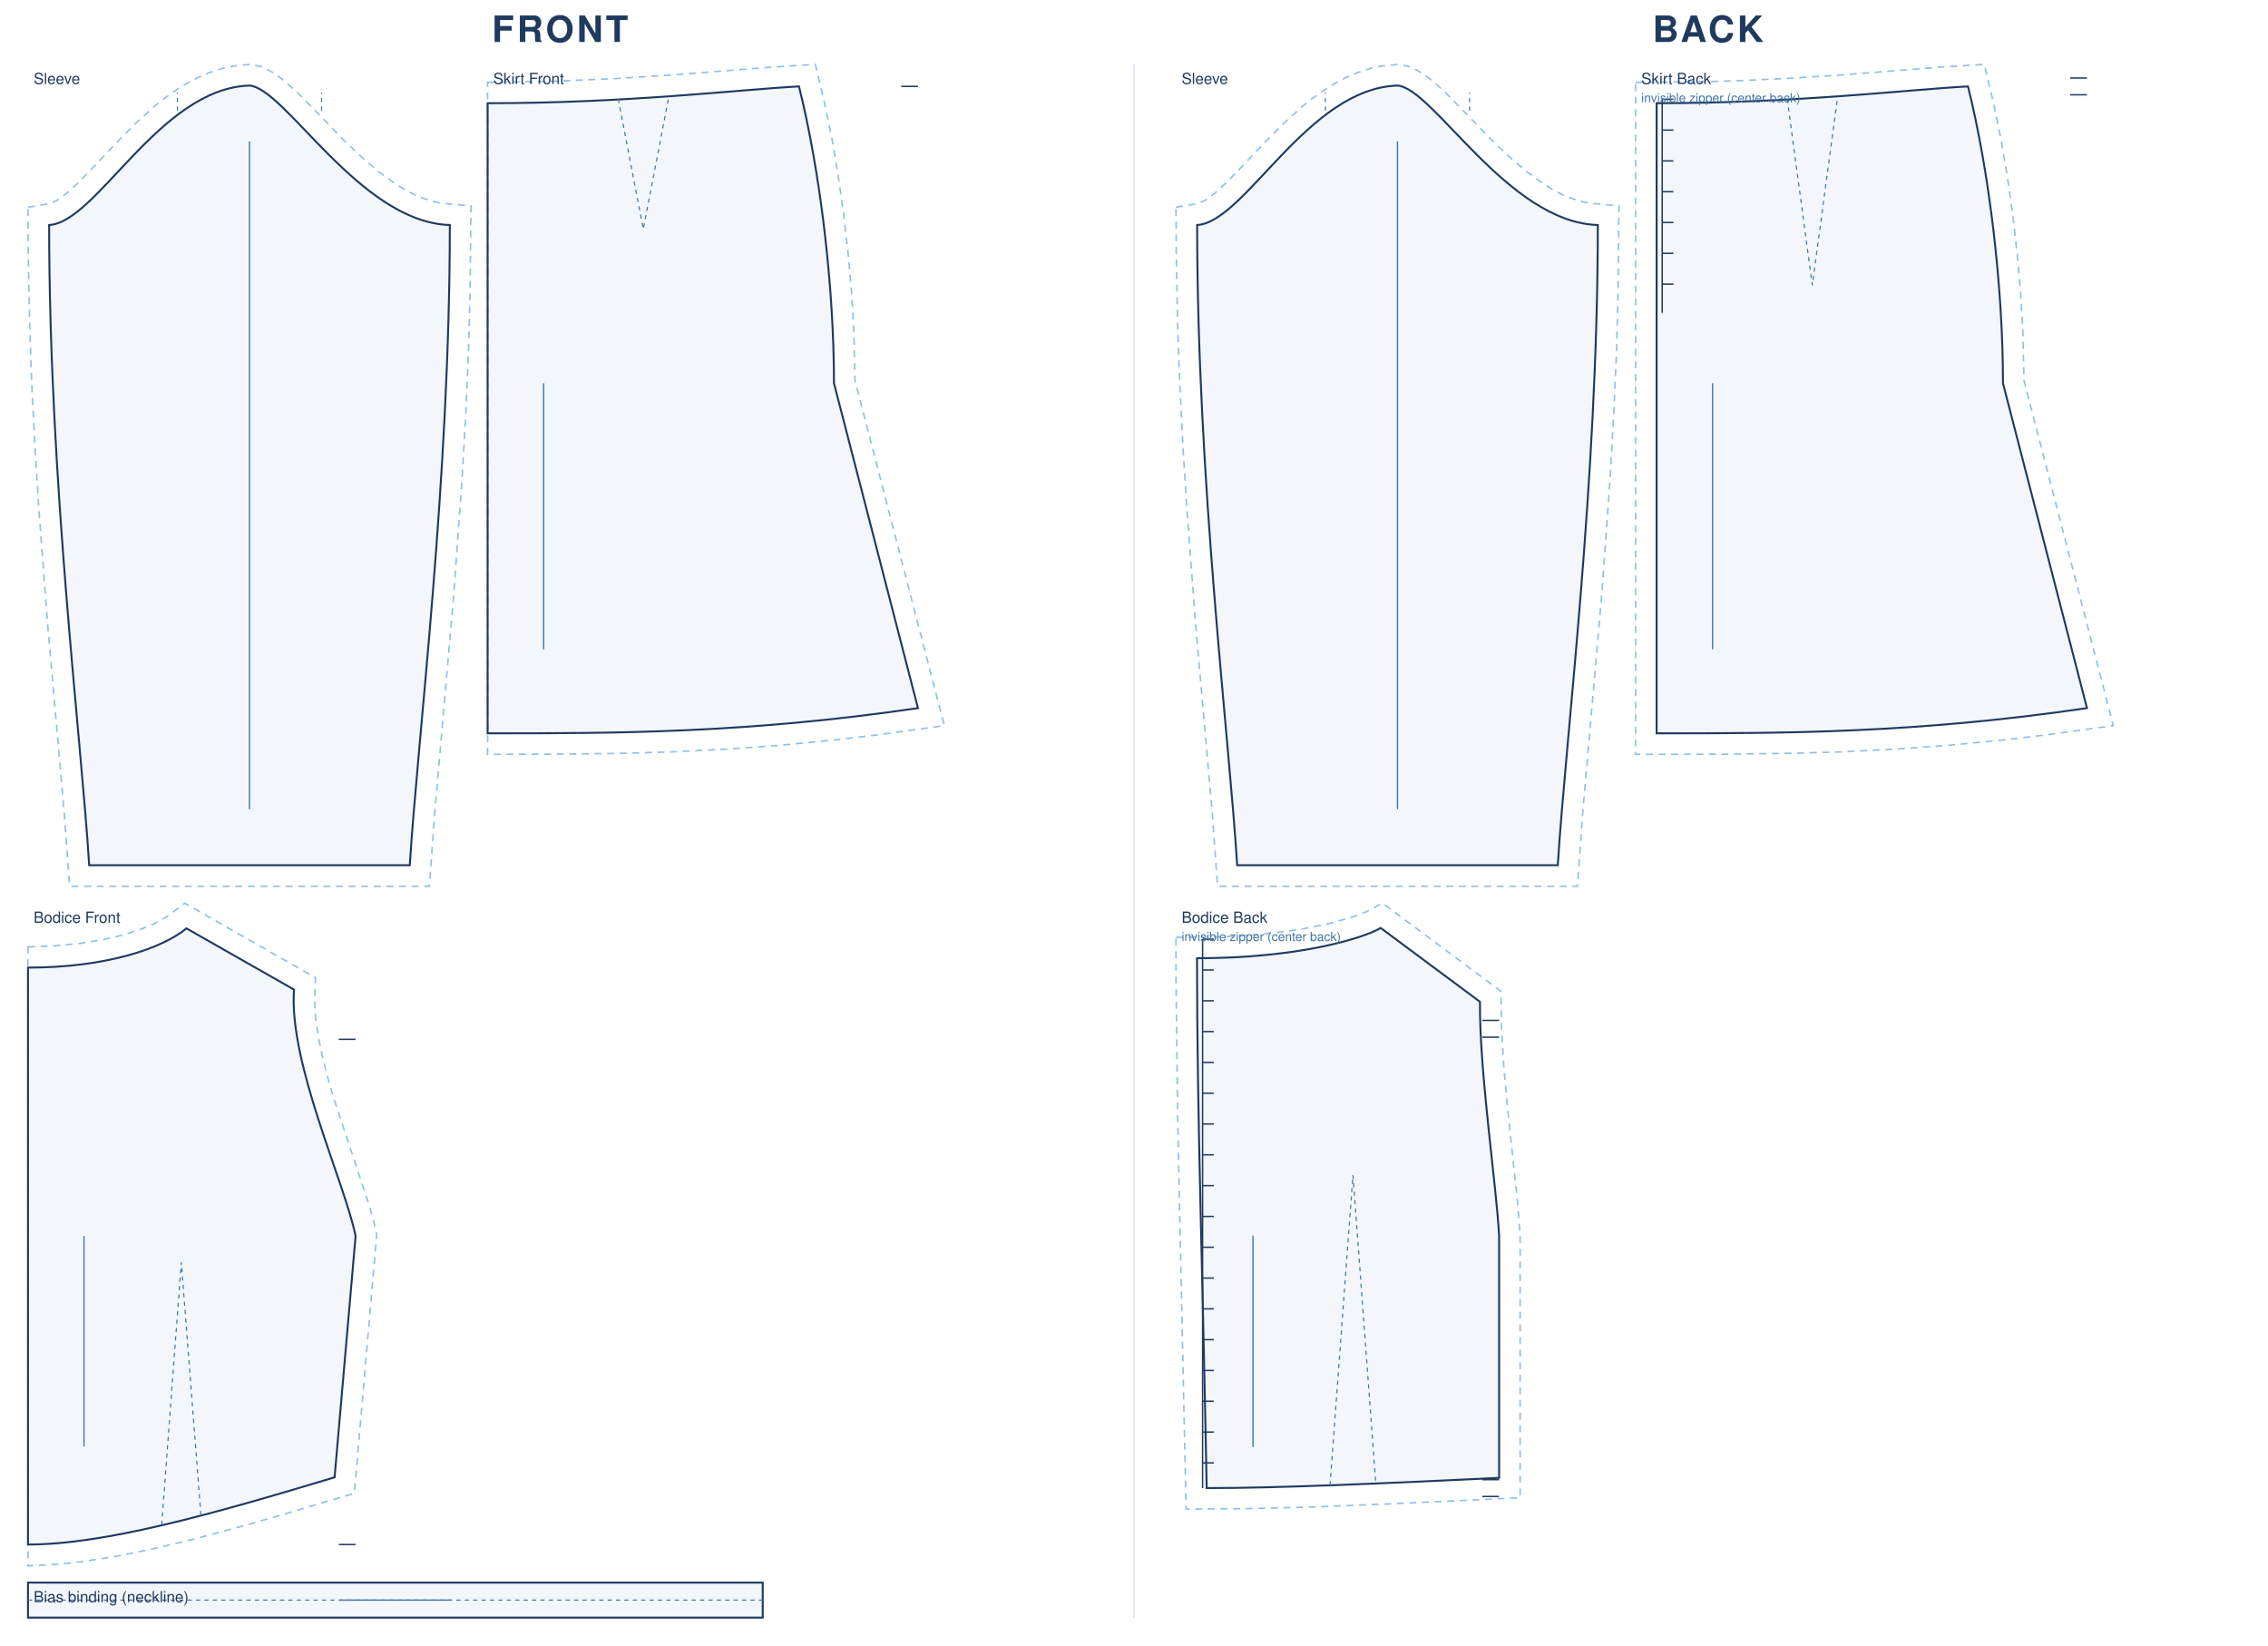
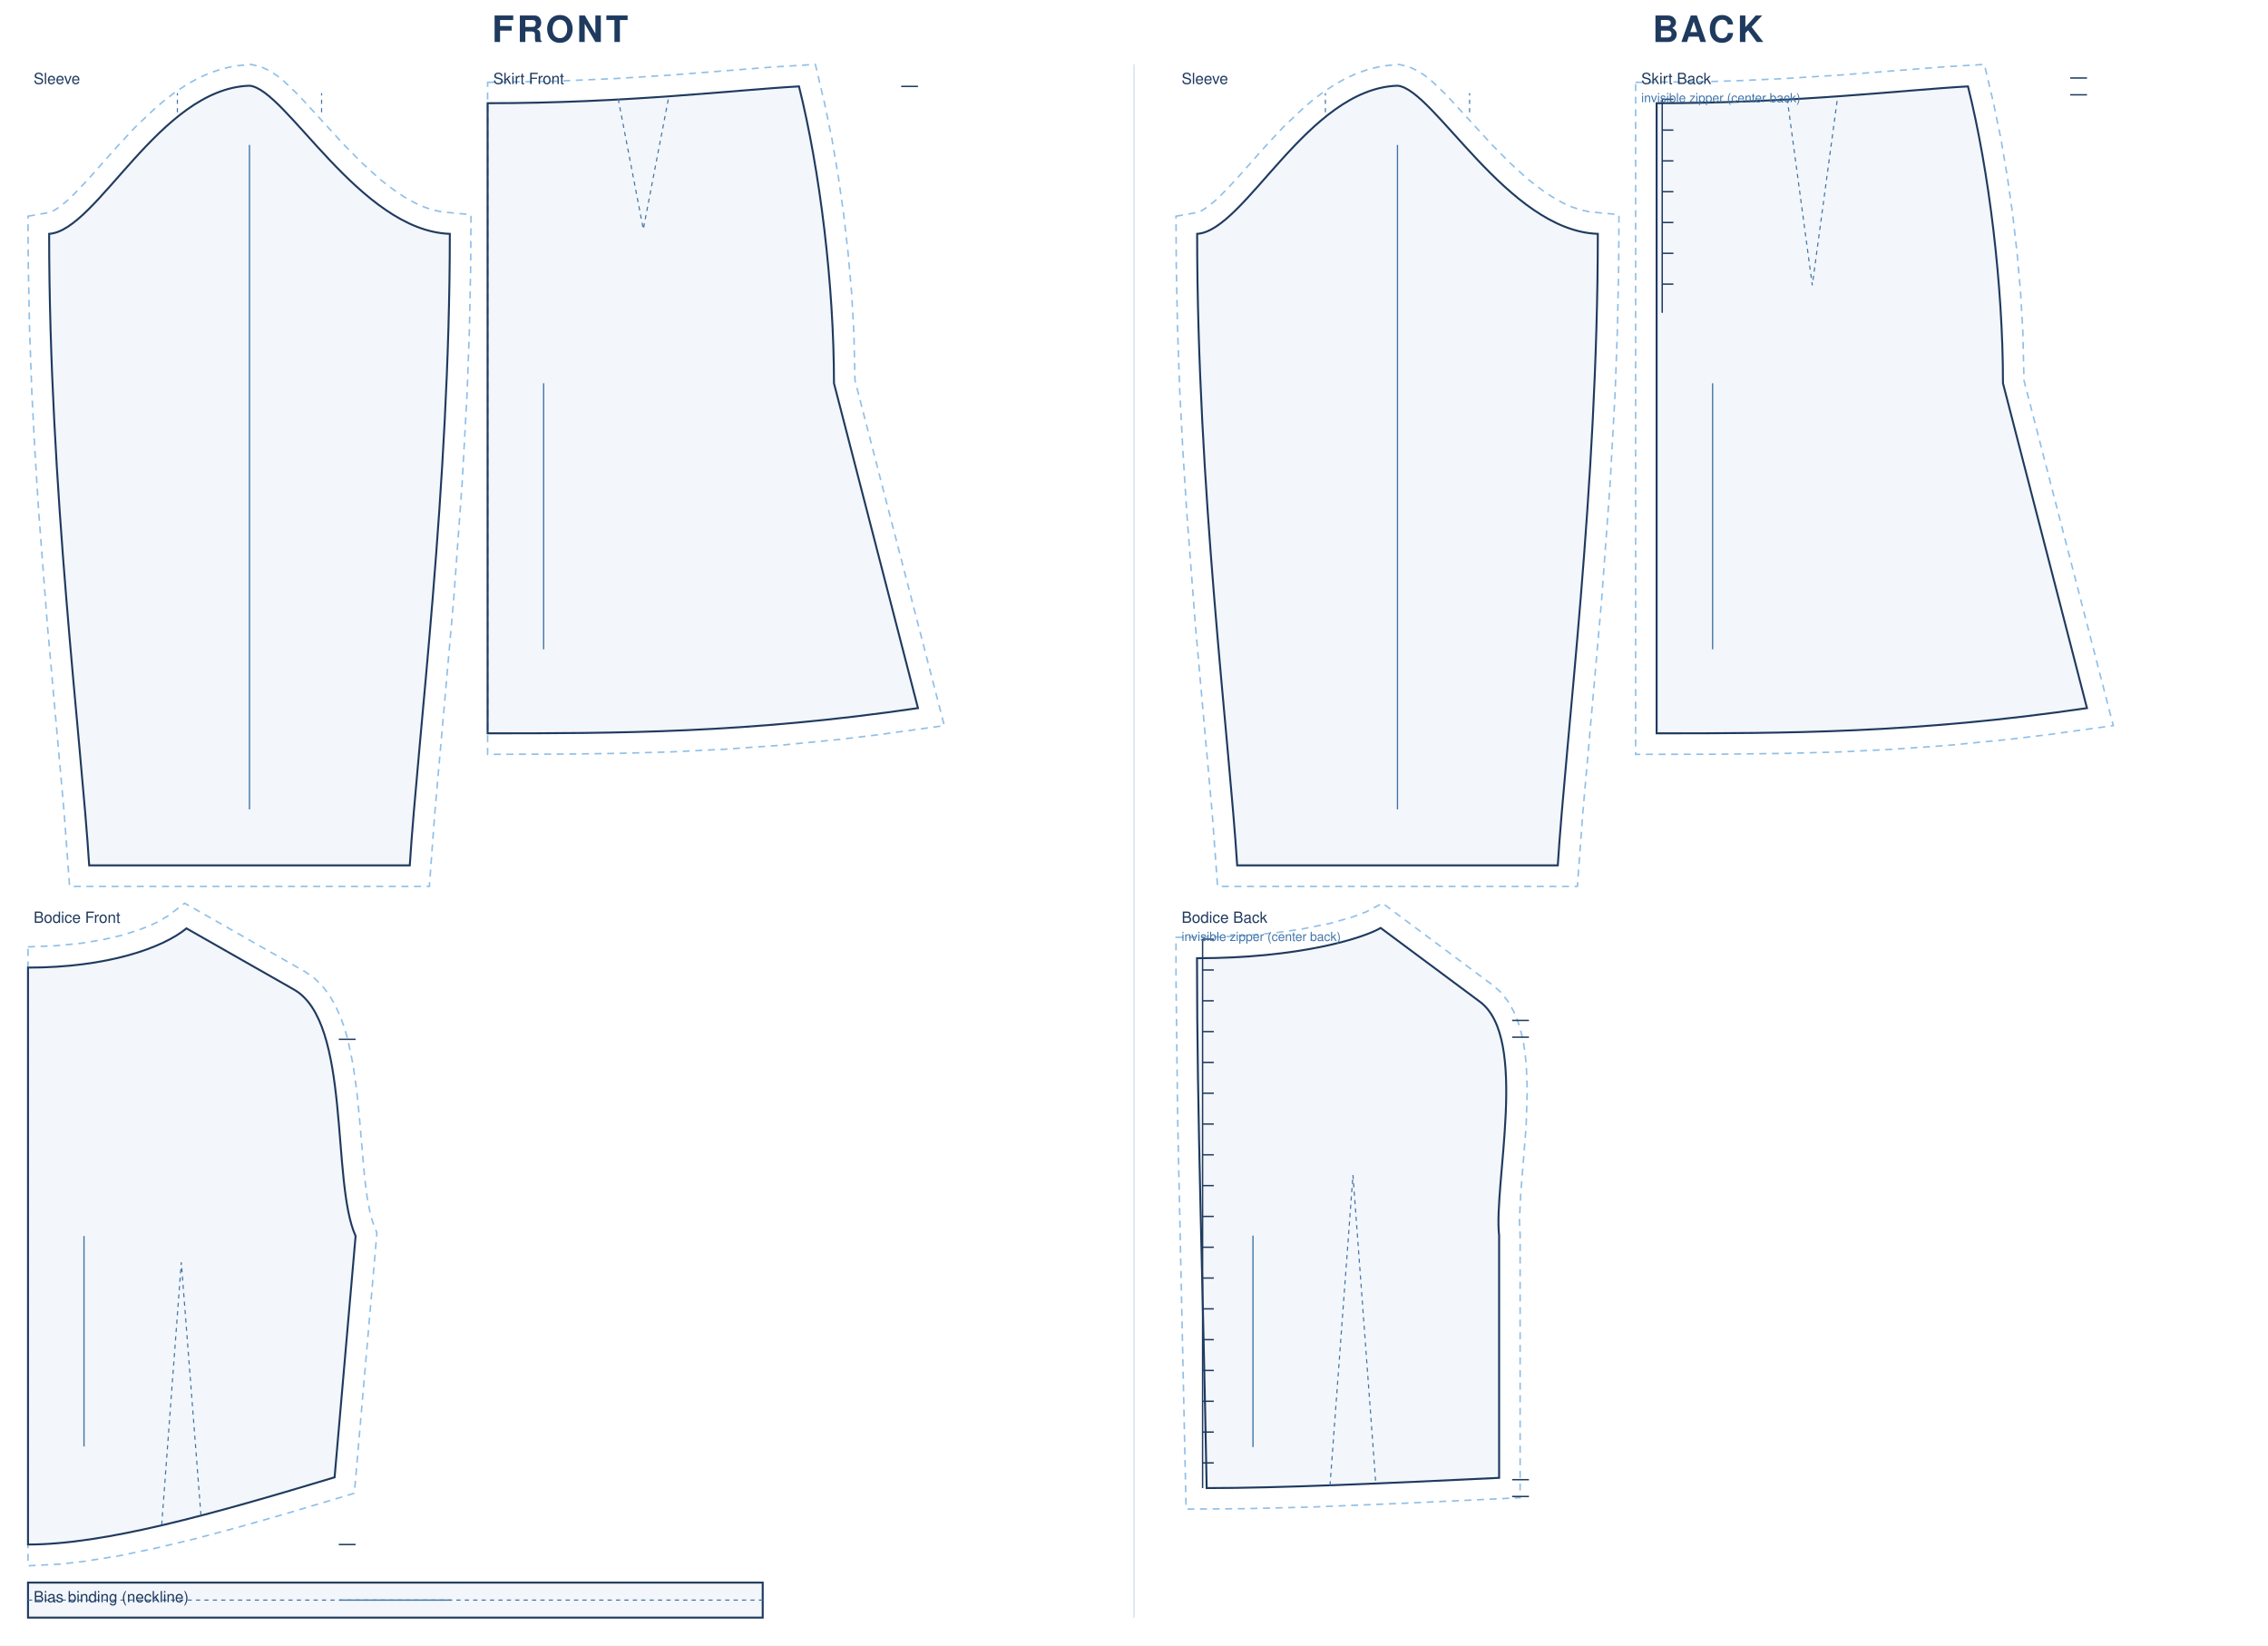
<svg xmlns="http://www.w3.org/2000/svg" viewBox="0 0 1620.0 1175.2" width="100%" role="img">
  <rect width="1620.0" height="1175.2" fill="#fff" />
  <text x="400.0" y="30" text-anchor="middle" font-family="Helvetica,Arial,sans-serif" font-size="26" font-weight="600" letter-spacing="2" fill="#1f3a5f">FRONT</text>
  <g transform="translate(20 46)">
-     <path transform="translate(158.2 15.1)" d="M -158.2 86.9 L -142.6 84.3 L -137.5 82.0 L -133.9 79.6 L -129.9 76.4 L -120.8 68.0 L -93.6 39.4 L -81.2 26.9 L -67.7 14.7 L -60.5 9.0 L -53.1 3.7 L -45.3 -1.2 L -37.1 -5.6 L -28.5 -9.3 L -19.5 -12.2 L -10.2 -14.1 L 0.9 -15.1 L 8.0 -13.6 L 14.0 -10.9 L 19.4 -7.6 L 24.5 -3.7 L 34.6 5.3 L 67.6 39.2 L 79.8 50.8 L 92.4 61.6 L 105.3 70.9 L 111.8 74.8 L 118.2 78.1 L 124.7 80.7 L 131.0 82.7 L 137.3 84.0 L 158.2 85.9 L 157.6 145.6 L 156.4 191.2 L 154.4 236.1 L 151.9 280.0 L 145.9 363.7 L 132.3 519.6 L 128.5 571.8 L -128.5 571.8 L -132.3 519.6 L -144.3 383.5 L -150.5 301.5 L -153.2 258.2 L -155.5 213.7 L -157.1 168.4 L -158.0 122.6 Z" fill="none" stroke="#8fbfe8" stroke-width="1.1" stroke-dasharray="5 4" />
-     <path transform="translate(158.2 15.1)" d="M -143.1 99.6 C -108.8 97.6 -64.4 2.0 0.0 0.0 C 25.8 2.0 78.7 97.6 143.1 99.6 C 143.1 282.5 120.2 465.4 114.5 556.8 L -114.5 556.8 C -120.2 465.4 -143.1 282.5 -143.1 99.6 Z" fill="rgba(63,116,168,.06)" stroke="#1f3a5f" stroke-width="1.4" />
-     <path transform="translate(158.2 15.1)" d="M -51.5 17.9 L -51.5 5.0 M 51.5 17.9 L 51.5 5.0" fill="none" stroke="#3f74a8" stroke-width="0.8" stroke-dasharray="3 3" />
-     <line transform="translate(158.2 15.1)" x1="0.0" y1="39.9" x2="0.0" y2="516.8" stroke="#3f74a8" stroke-width="0.9" />
-     <text transform="translate(158.2 15.1)" x="-154.2" y="-1.1" font-family="Helvetica,Arial,sans-serif" font-size="11" fill="#1f3a5f">Sleeve</text>
+     <path transform="translate(158.2 15.2)" d="M -158.2 93.2 L -142.8 90.5 L -140.7 89.7 L -137.8 88.0 L -134.3 85.5 L -130.2 82.1 L -125.8 77.9 L -116.1 67.8 L -93.9 42.8 L -81.5 29.5 L -68.0 16.7 L -60.9 10.6 L -53.4 4.9 L -45.6 -0.3 L -37.4 -5.0 L -28.8 -8.9 L -19.8 -12.0 L -10.3 -14.1 L 1.0 -15.2 L 8.3 -13.5 L 14.4 -10.6 L 19.8 -7.1 L 24.8 -3.0 L 34.9 6.6 L 67.9 42.6 L 80.1 54.9 L 92.7 66.4 L 99.2 71.5 L 105.6 76.2 L 112.1 80.4 L 118.6 83.9 L 124.9 86.7 L 131.2 88.8 L 137.4 90.1 L 158.2 92.1 L 158.0 128.4 L 157.1 173.7 L 155.5 218.4 L 151.9 283.8 L 145.9 366.3 L 132.3 520.2 L 128.5 571.8 L -128.5 571.8 L -132.3 520.2 L -144.3 385.9 L -150.5 305.0 L -153.2 262.2 L -155.5 218.4 L -157.1 173.7 L -158.0 128.4 Z" fill="none" stroke="#8fbfe8" stroke-width="1.1" stroke-dasharray="5 4" />
+     <path transform="translate(158.2 15.2)" d="M -143.1 105.8 C -108.8 103.6 -64.4 2.1 0.0 0.0 C 25.8 2.1 78.7 103.6 143.1 105.8 C 143.1 286.2 120.2 466.6 114.5 556.8 L -114.5 556.8 C -120.2 466.6 -143.1 286.2 -143.1 105.8 Z" fill="rgba(63,116,168,.06)" stroke="#1f3a5f" stroke-width="1.4" />
+     <path transform="translate(158.2 15.2)" d="M -51.5 19.0 L -51.5 5.3 M 51.5 19.0 L 51.5 5.3" fill="none" stroke="#3f74a8" stroke-width="0.8" stroke-dasharray="3 3" />
+     <line transform="translate(158.2 15.2)" x1="0.0" y1="42.3" x2="0.0" y2="516.8" stroke="#3f74a8" stroke-width="0.9" />
+     <text transform="translate(158.2 15.2)" x="-154.2" y="-1.2" font-family="Helvetica,Arial,sans-serif" font-size="11" fill="#1f3a5f">Sleeve</text>
    <path transform="translate(328.3 27.7)" d="M 0.0 -14.9 L 47.7 -15.7 L 91.5 -17.6 L 131.0 -20.1 L 203.1 -25.8 L 234.1 -27.7 L 240.7 0.2 L 245.9 25.3 L 250.4 51.8 L 254.3 79.2 L 257.5 107.2 L 260.0 135.4 L 261.6 163.5 L 262.4 198.0 L 326.2 444.5 L 279.2 451.0 L 250.0 454.5 L 208.2 458.6 L 168.4 461.4 L 130.4 463.3 L 93.7 464.3 L 58.1 464.8 L 0.0 465.0 Z" fill="none" stroke="#8fbfe8" stroke-width="1.1" stroke-dasharray="5 4" />
    <path transform="translate(328.3 27.7)" d="M 0.0 0.0 C 100.1 0.0 178.0 -9.6 222.4 -12.0 C 237.4 48.0 247.4 130.0 247.4 200.0 L 307.4 432.0 C 184.5 450.0 92.2 450.0 0.0 450.0 L 0.0 0.0 Z" fill="rgba(63,116,168,.06)" stroke="#1f3a5f" stroke-width="1.4" />
    <path transform="translate(328.3 27.7)" d="M 93.3 -3.0 L 111.2 90.0 L 129.1 -3.0" fill="none" stroke="#3f74a8" stroke-width="0.8" stroke-dasharray="3 3" />
    <path transform="translate(328.3 27.7)" d="M 307.4 -12.0 L 295.4 -12.0" fill="none" stroke="#1f3a5f" stroke-width="1.0" />
    <line transform="translate(328.3 27.7)" x1="40.0" y1="200.0" x2="40.0" y2="390.0" stroke="#3f74a8" stroke-width="0.9" />
    <text transform="translate(328.3 27.7)" x="4.0" y="-13.7" font-family="Helvetica,Arial,sans-serif" font-size="11" fill="#1f3a5f">Skirt Front</text>
-     <path transform="translate(0.0 617.0)" d="M 0.0 13.2 L 19.5 12.4 L 37.3 10.7 L 53.3 8.1 L 67.5 4.8 L 79.7 0.9 L 86.8 -1.9 L 92.9 -4.7 L 100.1 -9.0 L 111.9 -18.0 L 205.3 35.2 L 204.8 50.6 L 205.4 63.4 L 207.4 77.5 L 210.5 92.6 L 214.6 108.4 L 219.4 124.4 L 244.1 198.9 L 247.4 211.1 L 249.1 218.7 L 233.1 403.4 L 180.4 419.1 L 149.4 427.9 L 119.7 435.8 L 91.3 442.6 L 64.4 448.2 L 38.9 452.2 L 22.8 454.0 L 0.0 455.2 L 0.0 43.5 Z" fill="none" stroke="#8fbfe8" stroke-width="1.1" stroke-dasharray="5 4" />
-     <path transform="translate(0.0 617.0)" d="M 0.0 28.0 C 56.6 28.0 96.2 14.0 113.2 0.0 L 190.0 43.7 C 186.2 96.5 226.1 181.0 234.0 219.7 L 219.0 392.0 C 131.4 418.4 54.8 440.0 0.0 440.0 C 0.0 275.2 0.0 151.6 0.0 28.0 Z" fill="rgba(63,116,168,.06)" stroke="#1f3a5f" stroke-width="1.4" />
+     <path transform="translate(0.0 617.0)" d="M 0.0 13.2 L 19.5 12.4 L 37.3 10.7 L 53.3 8.1 L 67.5 4.8 L 79.7 0.9 L 86.8 -1.9 L 92.9 -4.7 L 100.1 -9.0 L 111.9 -18.0 L 198.0 31.0 L 204.5 35.5 L 210.5 41.4 L 215.5 48.1 L 219.6 55.3 L 223.1 63.0 L 226.0 71.0 L 228.4 79.3 L 232.1 96.9 L 234.7 115.1 L 236.6 133.7 L 240.4 177.5 L 242.3 192.5 L 244.7 204.8 L 246.2 209.6 L 249.2 217.5 L 233.1 403.4 L 180.4 419.1 L 149.4 427.9 L 119.7 435.8 L 91.3 442.6 L 64.4 448.2 L 38.9 452.2 L 22.8 454.0 L 0.0 455.2 L 0.0 43.5 Z" fill="none" stroke="#8fbfe8" stroke-width="1.1" stroke-dasharray="5 4" />
+     <path transform="translate(0.0 617.0)" d="M 0.0 28.0 C 56.6 28.0 96.2 14.0 113.2 0.0 L 190.0 43.7 C 231.0 67.0 216.4 181.0 234.0 219.7 L 219.0 392.0 C 131.4 418.4 54.8 440.0 0.0 440.0 C 0.0 275.2 0.0 151.6 0.0 28.0 Z" fill="rgba(63,116,168,.06)" stroke="#1f3a5f" stroke-width="1.4" />
    <path transform="translate(0.0 617.0)" d="M 95.5 425.9 L 109.5 238.5 L 123.5 418.8" fill="none" stroke="#3f74a8" stroke-width="0.8" stroke-dasharray="3 3" />
    <path transform="translate(0.0 617.0)" d="M 234.0 79.2 L 222.0 79.2 M 234.0 440.0 L 222.0 440.0" fill="none" stroke="#1f3a5f" stroke-width="1.0" />
    <line transform="translate(0.0 617.0)" x1="40.0" y1="219.7" x2="40.0" y2="370.0" stroke="#3f74a8" stroke-width="0.9" />
    <text transform="translate(0.0 617.0)" x="4.0" y="-4.0" font-family="Helvetica,Arial,sans-serif" font-size="11" fill="#1f3a5f">Bodice Front</text>
    <path transform="translate(0.0 1084.2)" d="M 0.0 0.0 L 524.8 0.0 L 524.8 25.0 L 0.0 25.0 Z" fill="rgba(63,116,168,.06)" stroke="#1f3a5f" stroke-width="1.4" />
    <path transform="translate(0.0 1084.2)" d="M 0.0 12.5 L 524.8 12.5" fill="none" stroke="#3f74a8" stroke-width="0.8" stroke-dasharray="3 3" />
    <line transform="translate(0.0 1084.2)" x1="222.4" y1="12.5" x2="302.4" y2="12.5" stroke="#3f74a8" stroke-width="0.9" />
    <text transform="translate(0.0 1084.2)" x="4.0" y="14.0" font-family="Helvetica,Arial,sans-serif" font-size="11" fill="#1f3a5f">Bias binding (neckline)</text>
  </g>
  <text x="1220.0" y="30" text-anchor="middle" font-family="Helvetica,Arial,sans-serif" font-size="26" font-weight="600" letter-spacing="2" fill="#1f3a5f">BACK</text>
  <g transform="translate(840 46)">
-     <path transform="translate(158.2 15.1)" d="M -158.2 86.9 L -142.6 84.3 L -137.5 82.0 L -133.9 79.6 L -129.9 76.4 L -120.8 68.0 L -93.6 39.4 L -81.2 26.9 L -67.7 14.7 L -60.5 9.0 L -53.1 3.7 L -45.3 -1.2 L -37.1 -5.6 L -28.5 -9.3 L -19.5 -12.2 L -10.2 -14.1 L 0.9 -15.1 L 8.0 -13.6 L 14.0 -10.9 L 19.4 -7.6 L 24.5 -3.7 L 34.6 5.3 L 67.6 39.2 L 79.8 50.8 L 92.4 61.6 L 105.3 70.9 L 111.8 74.8 L 118.2 78.1 L 124.7 80.7 L 131.0 82.7 L 137.3 84.0 L 158.2 85.9 L 157.6 145.6 L 156.4 191.2 L 154.4 236.1 L 151.9 280.0 L 145.9 363.7 L 132.3 519.6 L 128.5 571.8 L -128.5 571.8 L -132.3 519.6 L -144.3 383.5 L -150.5 301.5 L -153.2 258.2 L -155.5 213.7 L -157.1 168.4 L -158.0 122.6 Z" fill="none" stroke="#8fbfe8" stroke-width="1.1" stroke-dasharray="5 4" />
-     <path transform="translate(158.2 15.1)" d="M -143.1 99.6 C -108.8 97.6 -64.4 2.0 0.0 0.0 C 25.8 2.0 78.7 97.6 143.1 99.6 C 143.1 282.5 120.2 465.4 114.5 556.8 L -114.5 556.8 C -120.2 465.4 -143.1 282.5 -143.1 99.6 Z" fill="rgba(63,116,168,.06)" stroke="#1f3a5f" stroke-width="1.4" />
-     <path transform="translate(158.2 15.1)" d="M -51.5 17.9 L -51.5 5.0 M 51.5 17.9 L 51.5 5.0" fill="none" stroke="#3f74a8" stroke-width="0.8" stroke-dasharray="3 3" />
-     <line transform="translate(158.2 15.1)" x1="0.0" y1="39.9" x2="0.0" y2="516.8" stroke="#3f74a8" stroke-width="0.9" />
-     <text transform="translate(158.2 15.1)" x="-154.2" y="-1.1" font-family="Helvetica,Arial,sans-serif" font-size="11" fill="#1f3a5f">Sleeve</text>
+     <path transform="translate(158.2 15.2)" d="M -158.2 93.2 L -142.8 90.5 L -140.7 89.7 L -137.8 88.0 L -134.3 85.5 L -130.2 82.1 L -125.8 77.9 L -116.1 67.8 L -93.9 42.8 L -81.5 29.5 L -68.0 16.7 L -60.9 10.6 L -53.4 4.9 L -45.6 -0.3 L -37.4 -5.0 L -28.8 -8.9 L -19.8 -12.0 L -10.3 -14.1 L 1.0 -15.2 L 8.3 -13.5 L 14.4 -10.6 L 19.8 -7.1 L 24.8 -3.0 L 34.9 6.6 L 67.9 42.6 L 80.1 54.9 L 92.7 66.4 L 99.2 71.5 L 105.6 76.2 L 112.1 80.4 L 118.6 83.9 L 124.9 86.7 L 131.2 88.8 L 137.4 90.1 L 158.2 92.1 L 158.0 128.4 L 157.1 173.7 L 155.5 218.4 L 151.9 283.8 L 145.9 366.3 L 132.3 520.2 L 128.5 571.8 L -128.5 571.8 L -132.3 520.2 L -144.3 385.9 L -150.5 305.0 L -153.2 262.2 L -155.5 218.4 L -157.1 173.7 L -158.0 128.4 Z" fill="none" stroke="#8fbfe8" stroke-width="1.1" stroke-dasharray="5 4" />
+     <path transform="translate(158.2 15.2)" d="M -143.1 105.8 C -108.8 103.6 -64.4 2.1 0.0 0.0 C 25.8 2.1 78.7 103.6 143.1 105.8 C 143.1 286.2 120.2 466.6 114.5 556.8 L -114.5 556.8 C -120.2 466.6 -143.1 286.2 -143.1 105.8 Z" fill="rgba(63,116,168,.06)" stroke="#1f3a5f" stroke-width="1.4" />
+     <path transform="translate(158.2 15.2)" d="M -51.5 19.0 L -51.5 5.3 M 51.5 19.0 L 51.5 5.3" fill="none" stroke="#3f74a8" stroke-width="0.8" stroke-dasharray="3 3" />
+     <line transform="translate(158.2 15.2)" x1="0.0" y1="42.3" x2="0.0" y2="516.8" stroke="#3f74a8" stroke-width="0.9" />
+     <text transform="translate(158.2 15.2)" x="-154.2" y="-1.2" font-family="Helvetica,Arial,sans-serif" font-size="11" fill="#1f3a5f">Sleeve</text>
    <path transform="translate(343.3 27.7)" d="M -15.0 -14.9 L 36.1 -15.4 L 59.0 -16.1 L 91.5 -17.6 L 131.0 -20.1 L 203.1 -25.8 L 234.1 -27.7 L 240.7 0.2 L 245.9 25.3 L 250.4 51.8 L 254.3 79.2 L 257.5 107.2 L 260.0 135.4 L 261.6 163.5 L 262.4 198.0 L 326.2 444.5 L 279.2 451.0 L 250.0 454.5 L 208.2 458.6 L 168.4 461.4 L 130.4 463.3 L 93.7 464.3 L 46.3 464.9 L -15.0 465.0 Z" fill="none" stroke="#8fbfe8" stroke-width="1.1" stroke-dasharray="5 4" />
    <path transform="translate(343.3 27.7)" d="M 0.0 0.0 C 100.1 0.0 178.0 -9.6 222.4 -12.0 C 237.4 48.0 247.4 130.0 247.4 200.0 L 307.4 432.0 C 184.5 450.0 92.2 450.0 0.0 450.0 L 0.0 0.0 Z" fill="rgba(63,116,168,.06)" stroke="#1f3a5f" stroke-width="1.4" />
    <path transform="translate(343.3 27.7)" d="M 93.3 -3.0 L 111.2 130.0 L 129.1 -3.0" fill="none" stroke="#3f74a8" stroke-width="0.8" stroke-dasharray="3 3" />
    <path transform="translate(343.3 27.7)" d="M 307.4 -18.0 L 295.4 -18.0 M 307.4 -6.0 L 295.4 -6.0 M 4.0 -2.8 L 4.0 149.7 M 4.0 -2.8 L 12.0 -2.8 M 4.0 19.2 L 12.0 19.2 M 4.0 41.2 L 12.0 41.2 M 4.0 63.2 L 12.0 63.2 M 4.0 85.2 L 12.0 85.2 M 4.0 107.2 L 12.0 107.2 M 4.0 129.2 L 12.0 129.2" fill="none" stroke="#1f3a5f" stroke-width="1.0" />
    <line transform="translate(343.3 27.7)" x1="40.0" y1="200.0" x2="40.0" y2="390.0" stroke="#3f74a8" stroke-width="0.9" />
    <text transform="translate(343.3 27.7)" x="-11.0" y="-13.7" font-family="Helvetica,Arial,sans-serif" font-size="11" fill="#1f3a5f">Skirt Back</text>
    <text transform="translate(343.3 27.7)" x="-11.0" y="-0.7" font-family="Helvetica,Arial,sans-serif" font-size="9" fill="#3f74a8">invisible zipper (center back)</text>
-     <path transform="translate(15.0 616.7)" d="M -15.0 6.7 L 17.0 6.3 L 32.9 5.6 L 54.6 3.6 L 73.6 1.0 L 94.7 -3.2 L 110.7 -7.7 L 121.0 -11.6 L 132.5 -17.7 L 217.1 45.2 L 217.5 72.1 L 219.3 101.2 L 222.2 131.9 L 229.0 196.6 L 230.8 219.2 L 230.8 406.9 L 146.3 410.9 L 82.8 413.5 L 35.0 414.7 L -7.8 415.0 L -13.8 136.8 L -15.0 35.8 Z" fill="none" stroke="#8fbfe8" stroke-width="1.1" stroke-dasharray="5 4" />
-     <path transform="translate(15.0 616.7)" d="M 0.0 21.6 C 72.2 21.6 118.1 7.6 131.2 0.0 L 202.1 52.7 C 201.7 102.8 213.8 183.0 215.8 219.7 L 215.8 392.7 C 132.2 396.7 59.1 400.0 6.9 400.0 C 4.2 248.6 0.0 135.1 0.0 21.6 Z" fill="rgba(63,116,168,.06)" stroke="#1f3a5f" stroke-width="1.4" />
+     <path transform="translate(15.0 616.7)" d="M -15.0 6.7 L 17.0 6.3 L 32.9 5.6 L 54.6 3.6 L 73.6 1.0 L 94.7 -3.2 L 110.7 -7.7 L 121.0 -11.6 L 132.5 -17.7 L 211.6 41.1 L 217.1 46.0 L 222.1 52.3 L 226.0 59.2 L 229.1 66.4 L 231.4 74.0 L 233.2 81.8 L 234.4 89.9 L 235.2 98.2 L 235.9 115.3 L 235.1 141.5 L 231.2 190.3 L 230.3 209.2 L 230.8 219.1 L 230.8 406.9 L 146.3 410.9 L 82.8 413.5 L 35.0 414.7 L -7.8 415.0 L -13.8 136.8 L -15.0 35.8 Z" fill="none" stroke="#8fbfe8" stroke-width="1.1" stroke-dasharray="5 4" />
+     <path transform="translate(15.0 616.7)" d="M 0.0 21.6 C 72.2 21.6 118.1 7.6 131.2 0.0 L 202.1 52.7 C 237.1 78.7 211.7 183.0 215.8 219.7 L 215.8 392.7 C 132.2 396.7 59.1 400.0 6.9 400.0 C 4.2 248.6 0.0 135.1 0.0 21.6 Z" fill="rgba(63,116,168,.06)" stroke="#1f3a5f" stroke-width="1.4" />
    <path transform="translate(15.0 616.7)" d="M 95.0 398.1 L 111.4 176.5 L 127.7 396.8" fill="none" stroke="#3f74a8" stroke-width="0.8" stroke-dasharray="3 3" />
-     <path transform="translate(15.0 616.7)" d="M 215.8 66.0 L 203.8 66.0 M 215.8 78.0 L 203.8 78.0 M 215.8 394.0 L 203.8 394.0 M 215.8 406.0 L 203.8 406.0 M 4.0 8.0 L 4.0 400.0 M 4.0 8.0 L 12.0 8.0 M 4.0 30.0 L 12.0 30.0 M 4.0 52.0 L 12.0 52.0 M 4.0 74.0 L 12.0 74.0 M 4.0 96.0 L 12.0 96.0 M 4.0 118.0 L 12.0 118.0 M 4.0 140.0 L 12.0 140.0 M 4.0 162.0 L 12.0 162.0 M 4.0 184.0 L 12.0 184.0 M 4.0 206.0 L 12.0 206.0 M 4.0 228.0 L 12.0 228.0 M 4.0 250.0 L 12.0 250.0 M 4.0 272.0 L 12.0 272.0 M 4.0 294.0 L 12.0 294.0 M 4.0 316.0 L 12.0 316.0 M 4.0 338.0 L 12.0 338.0 M 4.0 360.0 L 12.0 360.0 M 4.0 382.0 L 12.0 382.0" fill="none" stroke="#1f3a5f" stroke-width="1.0" />
+     <path transform="translate(15.0 616.7)" d="M 237.1 66.0 L 225.1 66.0 M 237.1 78.0 L 225.1 78.0 M 237.1 394.0 L 225.1 394.0 M 237.1 406.0 L 225.1 406.0 M 4.0 8.0 L 4.0 400.0 M 4.0 8.0 L 12.0 8.0 M 4.0 30.0 L 12.0 30.0 M 4.0 52.0 L 12.0 52.0 M 4.0 74.0 L 12.0 74.0 M 4.0 96.0 L 12.0 96.0 M 4.0 118.0 L 12.0 118.0 M 4.0 140.0 L 12.0 140.0 M 4.0 162.0 L 12.0 162.0 M 4.0 184.0 L 12.0 184.0 M 4.0 206.0 L 12.0 206.0 M 4.0 228.0 L 12.0 228.0 M 4.0 250.0 L 12.0 250.0 M 4.0 272.0 L 12.0 272.0 M 4.0 294.0 L 12.0 294.0 M 4.0 316.0 L 12.0 316.0 M 4.0 338.0 L 12.0 338.0 M 4.0 360.0 L 12.0 360.0 M 4.0 382.0 L 12.0 382.0" fill="none" stroke="#1f3a5f" stroke-width="1.0" />
    <line transform="translate(15.0 616.7)" x1="40.0" y1="219.7" x2="40.0" y2="370.7" stroke="#3f74a8" stroke-width="0.9" />
    <text transform="translate(15.0 616.7)" x="-11.0" y="-3.7" font-family="Helvetica,Arial,sans-serif" font-size="11" fill="#1f3a5f">Bodice Back</text>
    <text transform="translate(15.0 616.7)" x="-11.0" y="9.3" font-family="Helvetica,Arial,sans-serif" font-size="9" fill="#3f74a8">invisible zipper (center back)</text>
  </g>
  <line x1="810.0" y1="46" x2="810.0" y2="1155.2" stroke="#d8e2ee" stroke-width="1" />
</svg>
